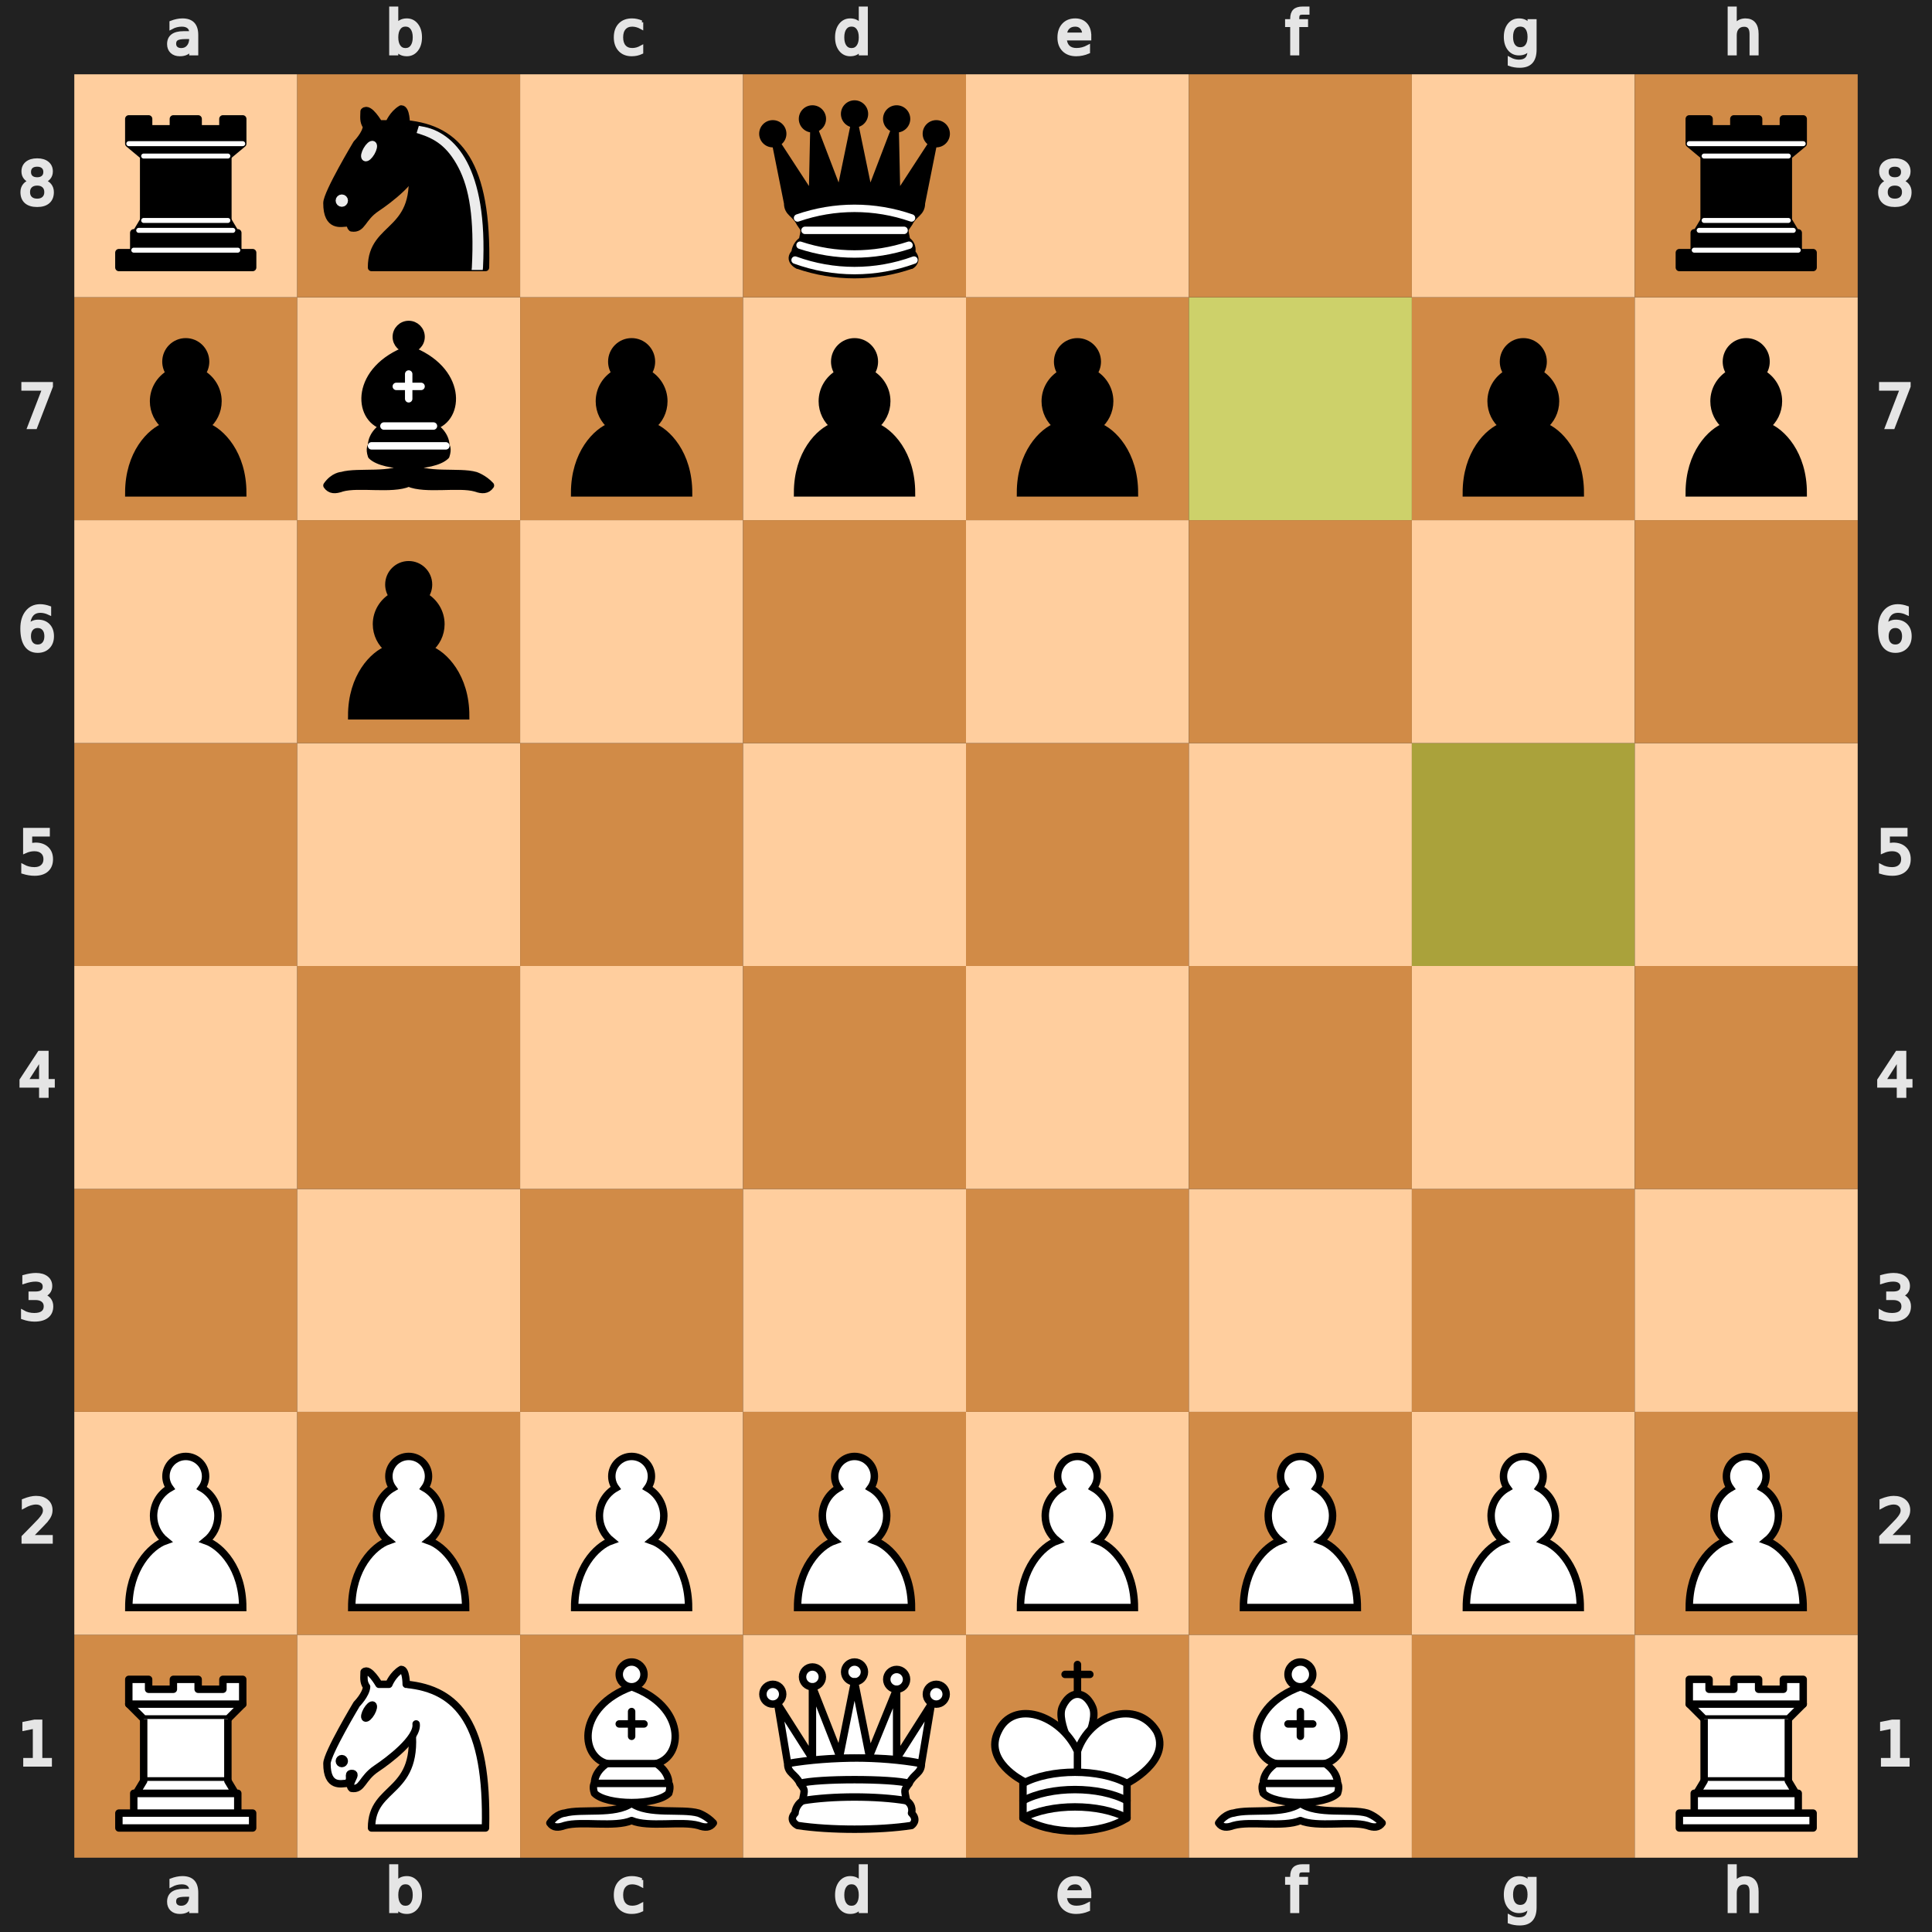
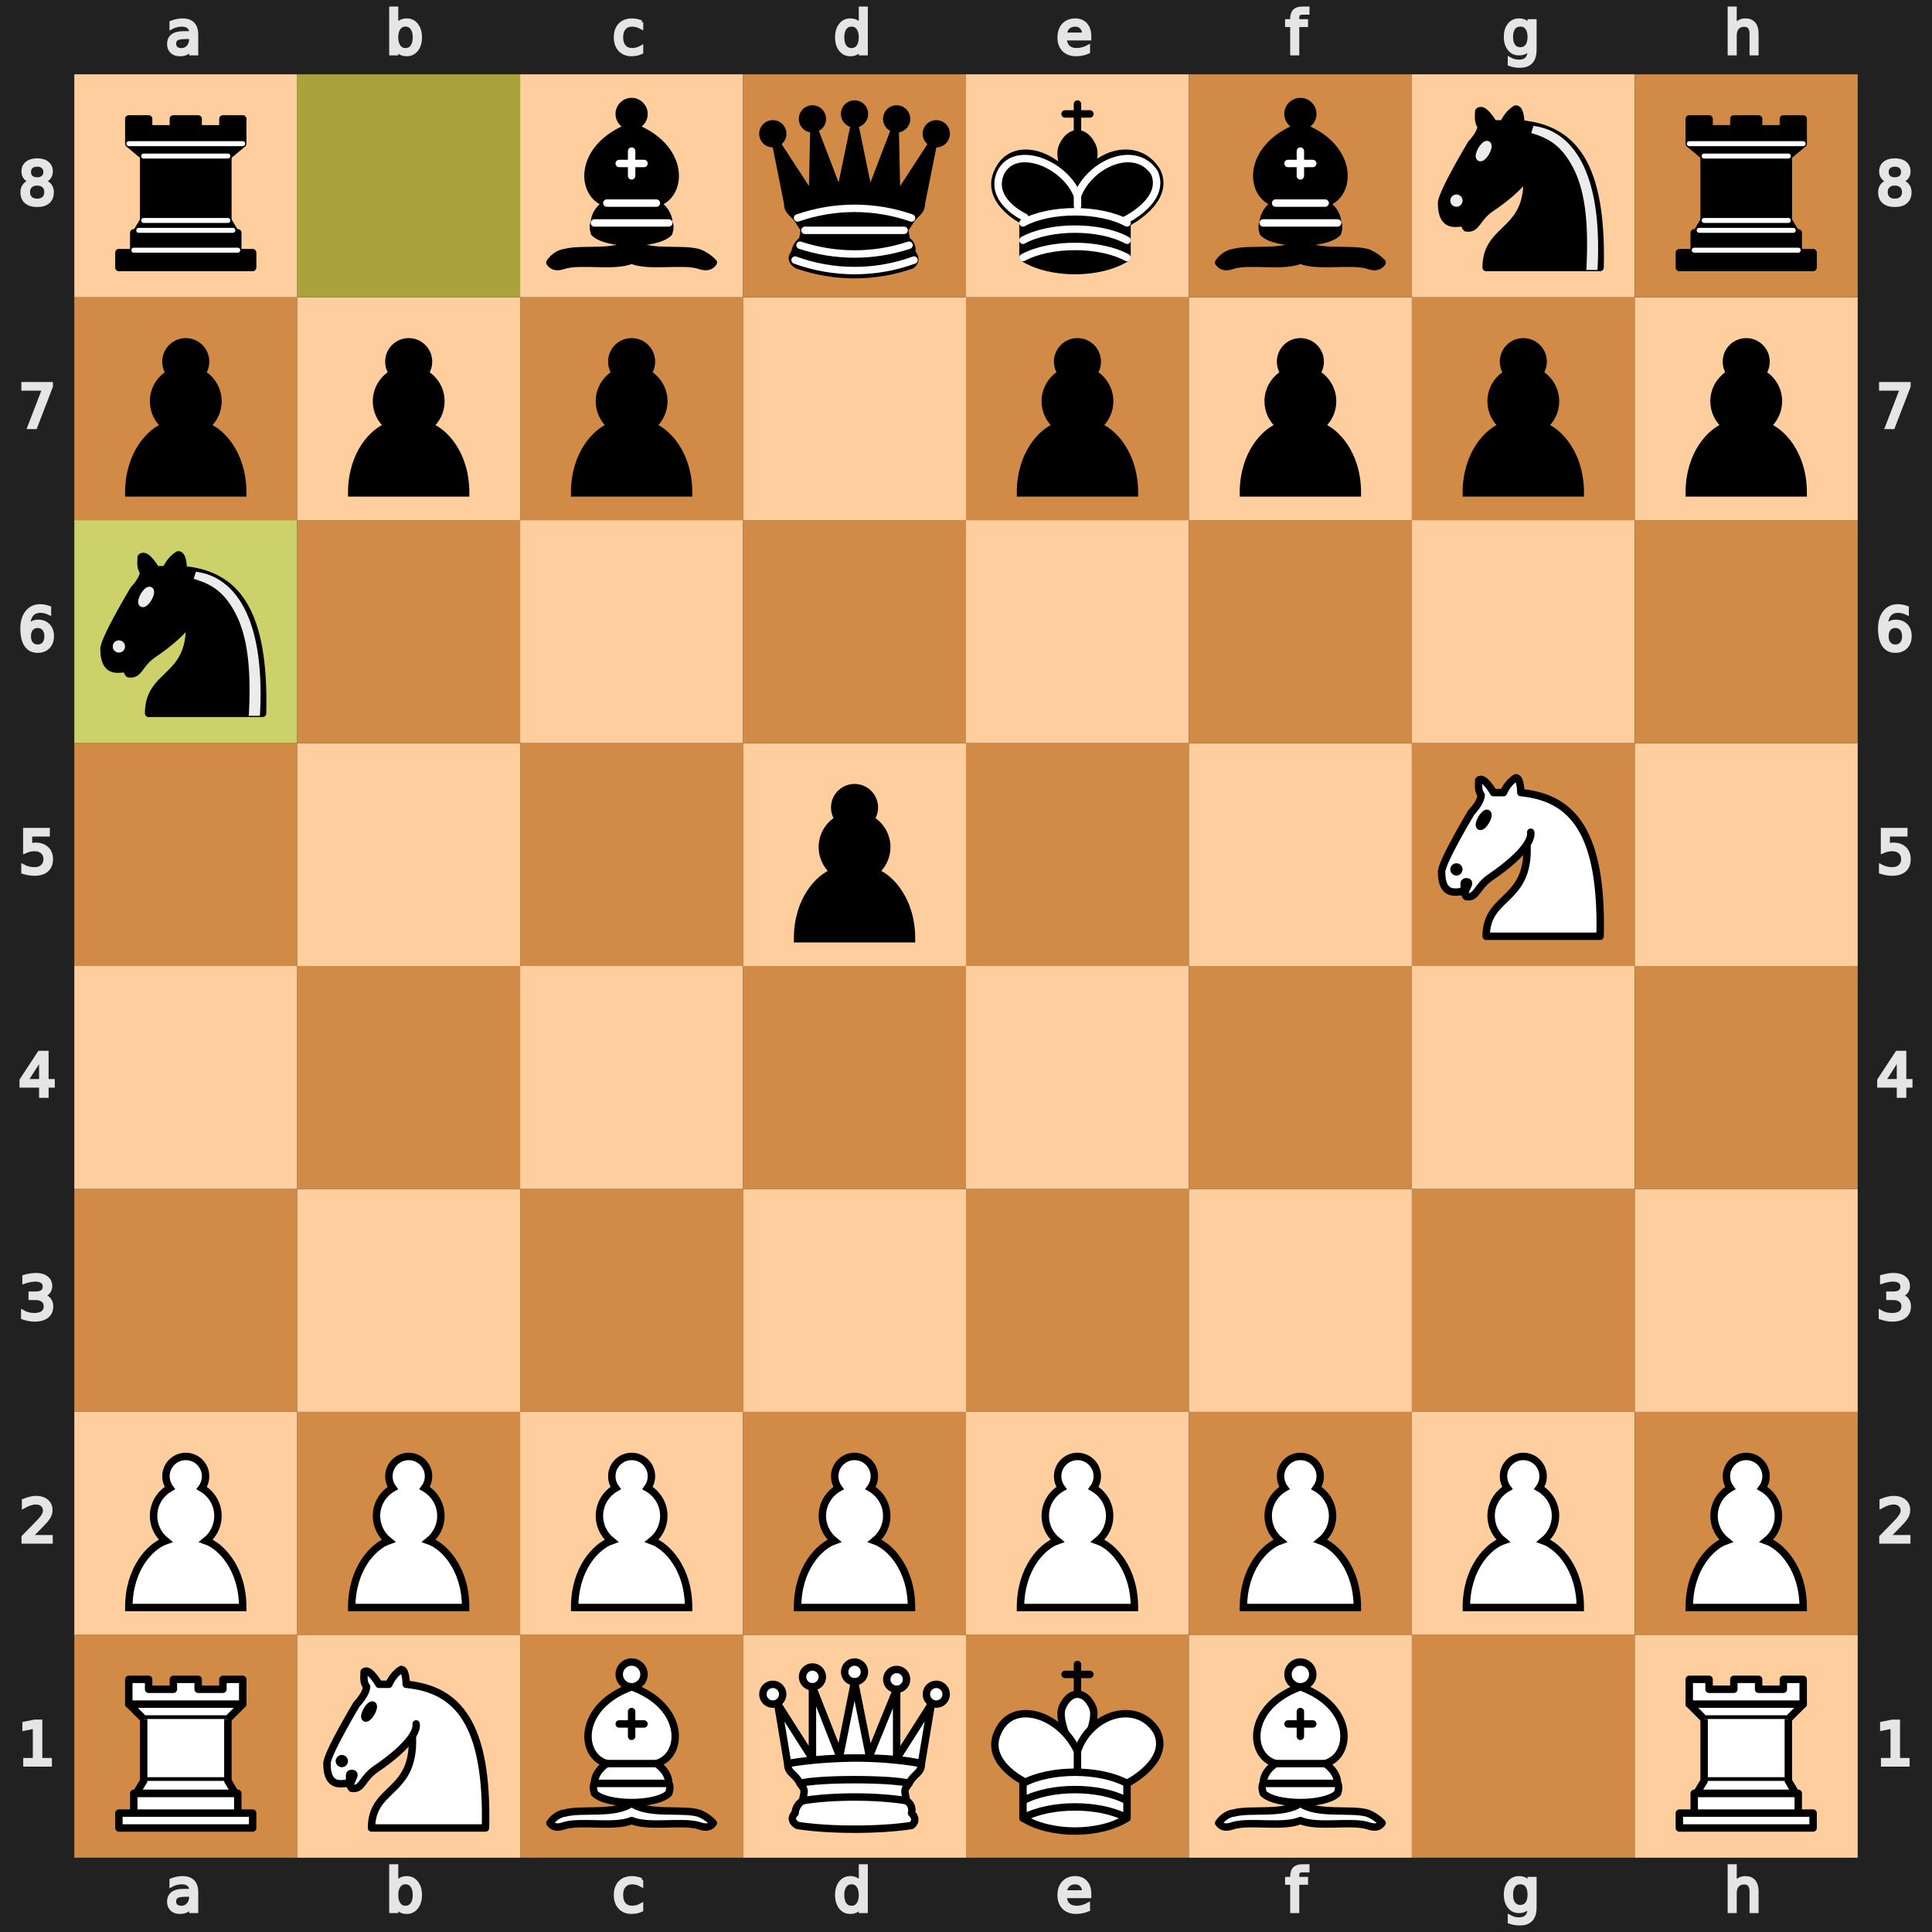
<svg xmlns="http://www.w3.org/2000/svg" xmlns:xlink="http://www.w3.org/1999/xlink" version="1.2" baseProfile="tiny" viewBox="0 0 390 390" width="390" height="390">
  <defs>
    <g id="white-pawn" class="white pawn">
      <path d="M22.5 9c-2.21 0-4 1.79-4 4 0 .89.29 1.71.78 2.38C17.33 16.5 16 18.59 16 21c0 2.03.94 3.84 2.41 5.03-3 1.06-7.41 5.55-7.41 13.47h23c0-7.92-4.41-12.41-7.41-13.47 1.47-1.19 2.41-3 2.41-5.03 0-2.41-1.33-4.5-3.28-5.62.49-.67.78-1.49.78-2.38 0-2.21-1.79-4-4-4z" fill="#fff" stroke="#000" stroke-width="1.5" stroke-linecap="round" />
    </g>
    <g id="white-knight" class="white knight" fill="none" fill-rule="evenodd" stroke="#000" stroke-width="1.5" stroke-linecap="round" stroke-linejoin="round">
      <path d="M 22,10 C 32.5,11 38.5,18 38,39 L 15,39 C 15,30 25,32.5 23,18" style="fill:#ffffff; stroke:#000000;" />
      <path d="M 24,18 C 24.38,20.91 18.45,25.37 16,27 C 13,29 13.18,31.34 11,31 C 9.958,30.06 12.41,27.96 11,28 C 10,28 11.19,29.23 10,30 C 9,30 5.997,31 6,26 C 6,24 12,14 12,14 C 12,14 13.89,12.1 14,10.5 C 13.27,9.506 13.5,8.5 13.5,7.5 C 14.5,6.5 16.5,10 16.5,10 L 18.5,10 C 18.5,10 19.28,8.008 21,7 C 22,7 22,10 22,10" style="fill:#ffffff; stroke:#000000;" />
      <path d="M 9.5 25.5 A 0.5 0.5 0 1 1 8.5,25.5 A 0.5 0.5 0 1 1 9.5 25.5 z" style="fill:#000000; stroke:#000000;" />
      <path d="M 15 15.5 A 0.5 1.5 0 1 1 14,15.5 A 0.5 1.5 0 1 1 15 15.5 z" transform="matrix(0.866,0.5,-0.5,0.866,9.693,-5.173)" style="fill:#000000; stroke:#000000;" />
    </g>
    <g id="white-bishop" class="white bishop" fill="none" fill-rule="evenodd" stroke="#000" stroke-width="1.5" stroke-linecap="round" stroke-linejoin="round">
      <g fill="#fff" stroke-linecap="butt">
        <path d="M9 36c3.39-.97 10.11.43 13.5-2 3.39 2.43 10.11 1.03 13.5 2 0 0 1.65.54 3 2-.68.97-1.65.99-3 .5-3.39-.97-10.11.46-13.5-1-3.39 1.46-10.11.03-13.5 1-1.354.49-2.323.47-3-.5 1.354-1.94 3-2 3-2zM15 32c2.5 2.5 12.5 2.5 15 0 .5-1.5 0-2 0-2 0-2.5-2.5-4-2.5-4 5.5-1.5 6-11.5-5-15.5-11 4-10.5 14-5 15.5 0 0-2.5 1.5-2.5 4 0 0-.5.5 0 2zM25 8a2.5 2.5 0 1 1-5 0 2.5 2.5 0 1 1 5 0z" />
      </g>
      <path d="M17.5 26h10M15 30h15m-7.5-14.5v5M20 18h5" stroke-linejoin="miter" />
    </g>
    <g id="white-rook" class="white rook" fill="#fff" fill-rule="evenodd" stroke="#000" stroke-width="1.5" stroke-linecap="round" stroke-linejoin="round">
      <path d="M9 39h27v-3H9v3zM12 36v-4h21v4H12zM11 14V9h4v2h5V9h5v2h5V9h4v5" stroke-linecap="butt" />
      <path d="M34 14l-3 3H14l-3-3" />
      <path d="M31 17v12.5H14V17" stroke-linecap="butt" stroke-linejoin="miter" />
      <path d="M31 29.5l1.5 2.5h-20l1.5-2.5" />
      <path d="M11 14h23" fill="none" stroke-linejoin="miter" />
    </g>
    <g id="white-queen" class="white queen" fill="#fff" fill-rule="evenodd" stroke="#000" stroke-width="1.5" stroke-linecap="round" stroke-linejoin="round">
      <path d="M8 12a2 2 0 1 1-4 0 2 2 0 1 1 4 0zM24.5 7.5a2 2 0 1 1-4 0 2 2 0 1 1 4 0zM41 12a2 2 0 1 1-4 0 2 2 0 1 1 4 0zM16 8.5a2 2 0 1 1-4 0 2 2 0 1 1 4 0zM33 9a2 2 0 1 1-4 0 2 2 0 1 1 4 0z" />
      <path d="M9 26c8.5-1.5 21-1.5 27 0l2-12-7 11V11l-5.5 13.5-3-15-3 15-5.5-14V25L7 14l2 12zM9 26c0 2 1.5 2 2.5 4 1 1.5 1 1 .5 3.5-1.5 1-1.5 2.5-1.5 2.5-1.5 1.5.5 2.5.5 2.5 6.5 1 16.5 1 23 0 0 0 1.5-1 0-2.5 0 0 .5-1.5-1-2.5-.5-2.5-.5-2 .5-3.5 1-2 2.5-2 2.5-4-8.5-1.5-18.5-1.5-27 0z" stroke-linecap="butt" />
      <path d="M11.5 30c3.5-1 18.5-1 22 0M12 33.5c6-1 15-1 21 0" fill="none" />
    </g>
    <g id="white-king" class="white king" fill="none" fill-rule="evenodd" stroke="#000" stroke-width="1.5" stroke-linecap="round" stroke-linejoin="round">
      <path d="M22.5 11.63V6M20 8h5" stroke-linejoin="miter" />
      <path d="M22.5 25s4.5-7.5 3-10.5c0 0-1-2.5-3-2.5s-3 2.5-3 2.5c-1.5 3 3 10.5 3 10.5" fill="#fff" stroke-linecap="butt" stroke-linejoin="miter" />
      <path d="M11.5 37c5.5 3.5 15.5 3.5 21 0v-7s9-4.5 6-10.5c-4-6.5-13.5-3.5-16 4V27v-3.5c-3.5-7.5-13-10.5-16-4-3 6 5 10 5 10V37z" fill="#fff" />
      <path d="M11.5 30c5.5-3 15.5-3 21 0m-21 3.5c5.5-3 15.5-3 21 0m-21 3.5c5.5-3 15.5-3 21 0" />
    </g>
    <g id="black-pawn" class="black pawn">
      <path d="M22.5 9c-2.21 0-4 1.79-4 4 0 .89.29 1.71.78 2.38C17.33 16.5 16 18.59 16 21c0 2.03.94 3.84 2.41 5.03-3 1.06-7.41 5.55-7.41 13.47h23c0-7.92-4.41-12.41-7.41-13.47 1.47-1.19 2.41-3 2.41-5.03 0-2.41-1.33-4.5-3.28-5.62.49-.67.78-1.49.78-2.38 0-2.21-1.79-4-4-4z" fill="#000" stroke="#000" stroke-width="1.5" stroke-linecap="round" />
    </g>
    <g id="black-knight" class="black knight" fill="none" fill-rule="evenodd" stroke="#000" stroke-width="1.5" stroke-linecap="round" stroke-linejoin="round">
      <path d="M 22,10 C 32.5,11 38.5,18 38,39 L 15,39 C 15,30 25,32.5 23,18" style="fill:#000000; stroke:#000000;" />
      <path d="M 24,18 C 24.38,20.91 18.45,25.37 16,27 C 13,29 13.18,31.34 11,31 C 9.958,30.06 12.41,27.96 11,28 C 10,28 11.19,29.23 10,30 C 9,30 5.997,31 6,26 C 6,24 12,14 12,14 C 12,14 13.89,12.1 14,10.5 C 13.27,9.506 13.5,8.5 13.5,7.5 C 14.5,6.5 16.5,10 16.5,10 L 18.5,10 C 18.5,10 19.28,8.008 21,7 C 22,7 22,10 22,10" style="fill:#000000; stroke:#000000;" />
      <path d="M 9.5 25.5 A 0.5 0.5 0 1 1 8.5,25.5 A 0.5 0.5 0 1 1 9.5 25.5 z" style="fill:#ececec; stroke:#ececec;" />
      <path d="M 15 15.5 A 0.5 1.5 0 1 1 14,15.5 A 0.5 1.5 0 1 1 15 15.5 z" transform="matrix(0.866,0.5,-0.5,0.866,9.693,-5.173)" style="fill:#ececec; stroke:#ececec;" />
      <path d="M 24.55,10.4 L 24.1,11.85 L 24.6,12 C 27.75,13 30.25,14.49 32.5,18.75 C 34.75,23.01 35.75,29.06 35.25,39 L 35.2,39.5 L 37.45,39.5 L 37.5,39 C 38,28.94 36.62,22.15 34.25,17.66 C 31.88,13.17 28.46,11.02 25.06,10.5 L 24.55,10.4 z " style="fill:#ececec; stroke:none;" />
    </g>
    <g id="black-bishop" class="black bishop" fill="none" fill-rule="evenodd" stroke="#000" stroke-width="1.5" stroke-linecap="round" stroke-linejoin="round">
      <path d="M9 36c3.39-.97 10.11.43 13.5-2 3.39 2.43 10.11 1.03 13.5 2 0 0 1.65.54 3 2-.68.97-1.65.99-3 .5-3.39-.97-10.11.46-13.5-1-3.39 1.46-10.11.03-13.5 1-1.354.49-2.323.47-3-.5 1.354-1.94 3-2 3-2zm6-4c2.5 2.5 12.5 2.5 15 0 .5-1.5 0-2 0-2 0-2.5-2.5-4-2.5-4 5.5-1.5 6-11.5-5-15.5-11 4-10.5 14-5 15.5 0 0-2.5 1.5-2.5 4 0 0-.5.5 0 2zM25 8a2.5 2.5 0 1 1-5 0 2.5 2.5 0 1 1 5 0z" fill="#000" stroke-linecap="butt" />
      <path d="M17.5 26h10M15 30h15m-7.5-14.5v5M20 18h5" stroke="#fff" stroke-linejoin="miter" />
    </g>
    <g id="black-rook" class="black rook" fill="#000" fill-rule="evenodd" stroke="#000" stroke-width="1.5" stroke-linecap="round" stroke-linejoin="round">
      <path d="M9 39h27v-3H9v3zM12.5 32l1.5-2.5h17l1.5 2.5h-20zM12 36v-4h21v4H12z" stroke-linecap="butt" />
      <path d="M14 29.5v-13h17v13H14z" stroke-linecap="butt" stroke-linejoin="miter" />
      <path d="M14 16.5L11 14h23l-3 2.5H14zM11 14V9h4v2h5V9h5v2h5V9h4v5H11z" stroke-linecap="butt" />
      <path d="M12 35.5h21M13 31.5h19M14 29.5h17M14 16.5h17M11 14h23" fill="none" stroke="#fff" stroke-width="1" stroke-linejoin="miter" />
    </g>
    <g id="black-queen" class="black queen" fill="#000" fill-rule="evenodd" stroke="#000" stroke-width="1.5" stroke-linecap="round" stroke-linejoin="round">
      <g fill="#000" stroke="none">
        <circle cx="6" cy="12" r="2.75" />
        <circle cx="14" cy="9" r="2.75" />
        <circle cx="22.5" cy="8" r="2.75" />
        <circle cx="31" cy="9" r="2.75" />
        <circle cx="39" cy="12" r="2.75" />
      </g>
      <path d="M9 26c8.5-1.5 21-1.5 27 0l2.5-12.5L31 25l-.3-14.1-5.2 13.6-3-14.5-3 14.5-5.2-13.6L14 25 6.5 13.5 9 26zM9 26c0 2 1.5 2 2.5 4 1 1.5 1 1 .5 3.5-1.5 1-1.5 2.5-1.5 2.5-1.5 1.5.5 2.5.5 2.5 6.5 1 16.5 1 23 0 0 0 1.5-1 0-2.5 0 0 .5-1.5-1-2.5-.5-2.5-.5-2 .5-3.5 1-2 2.5-2 2.5-4-8.5-1.5-18.5-1.5-27 0z" stroke-linecap="butt" />
      <path d="M11 38.5a35 35 1 0 0 23 0" fill="none" stroke-linecap="butt" />
      <path d="M11 29a35 35 1 0 1 23 0M12.5 31.5h20M11.5 34.5a35 35 1 0 0 22 0M10.5 37.5a35 35 1 0 0 24 0" fill="none" stroke="#fff" />
+     </g>
+     <g id="black-king" class="black king" fill="none" fill-rule="evenodd" stroke="#000" stroke-width="1.5" stroke-linecap="round" stroke-linejoin="round">
+       <path d="M22.5 11.63V6" stroke-linejoin="miter" />
+       <path d="M22.5 25s4.5-7.5 3-10.5c0 0-1-2.5-3-2.5s-3 2.5-3 2.5c-1.5 3 3 10.5 3 10.5" fill="#000" stroke-linecap="butt" stroke-linejoin="miter" />
+       <path d="M11.5 37c5.5 3.5 15.5 3.5 21 0v-7s9-4.5 6-10.5c-4-6.5-13.5-3.5-16 4V27v-3.5c-3.5-7.5-13-10.5-16-4-3 6 5 10 5 10V37z" fill="#000" />
+       <path d="M20 8h5" stroke-linejoin="miter" />
+       <path d="M32 29.5s8.5-4 6.03-9.65C34.15 14 25 18 22.5 24.5l.01 2.1-.01-2.1C20 18 9.906 14 6.997 19.85c-2.497 5.65 4.853 9 4.853 9M11.5 30c5.5-3 15.5-3 21 0m-21 3.5c5.5-3 15.5-3 21 0m-21 3.5c5.5-3 15.5-3 21 0" stroke="#fff" />
    </g>
  </defs>
  <rect x="0" y="0" width="390" height="390" fill="#212121" />
  <g transform="translate(20, 0) scale(0.75, 0.75)" fill="#e5e5e5" stroke="#e5e5e5">
    <path d="M23.328 10.016q-1.742 0-2.414.398-.672.398-.672 1.36 0 .765.5 1.218.508.445 1.375.445 1.196 0 1.914-.843.727-.852.727-2.258v-.32zm2.867-.594v4.992h-1.437v-1.328q-.492.797-1.227 1.18-.734.375-1.797.375-1.343 0-2.14-.75-.79-.758-.79-2.024 0-1.476.985-2.226.992-.75 2.953-.75h2.016V8.75q0-.992-.656-1.531-.649-.547-1.829-.547-.75 0-1.46.18-.711.18-1.368.539V6.062q.79-.304 1.532-.453.742-.156 1.445-.156 1.898 0 2.836.984.937.985.937 2.985z" />
  </g>
  <g transform="translate(20, 375) scale(0.75, 0.75)" fill="#e5e5e5" stroke="#e5e5e5">
    <path d="M23.328 10.016q-1.742 0-2.414.398-.672.398-.672 1.36 0 .765.5 1.218.508.445 1.375.445 1.196 0 1.914-.843.727-.852.727-2.258v-.32zm2.867-.594v4.992h-1.437v-1.328q-.492.797-1.227 1.18-.734.375-1.797.375-1.343 0-2.14-.75-.79-.758-.79-2.024 0-1.476.985-2.226.992-.75 2.953-.75h2.016V8.75q0-.992-.656-1.531-.649-.547-1.829-.547-.75 0-1.46.18-.711.18-1.368.539V6.062q.79-.304 1.532-.453.742-.156 1.445-.156 1.898 0 2.836.984.937.985.937 2.985z" />
  </g>
  <g transform="translate(65, 0) scale(0.75, 0.75)" fill="#e5e5e5" stroke="#e5e5e5">
    <path d="M24.922 10.047q0-1.586-.656-2.485-.649-.906-1.79-.906-1.14 0-1.796.906-.649.899-.649 2.485 0 1.586.649 2.492.656.898 1.797.898 1.14 0 1.789-.898.656-.906.656-2.492zm-4.89-3.055q.452-.781 1.14-1.156.695-.383 1.656-.383 1.594 0 2.586 1.266 1 1.265 1 3.328 0 2.062-1 3.328-.992 1.266-2.586 1.266-.96 0-1.656-.375-.688-.383-1.14-1.164v1.312h-1.446V2.258h1.445z" />
  </g>
  <g transform="translate(65, 375) scale(0.75, 0.75)" fill="#e5e5e5" stroke="#e5e5e5">
    <path d="M24.922 10.047q0-1.586-.656-2.485-.649-.906-1.79-.906-1.14 0-1.796.906-.649.899-.649 2.485 0 1.586.649 2.492.656.898 1.797.898 1.14 0 1.789-.898.656-.906.656-2.492zm-4.89-3.055q.452-.781 1.14-1.156.695-.383 1.656-.383 1.594 0 2.586 1.266 1 1.265 1 3.328 0 2.062-1 3.328-.992 1.266-2.586 1.266-.96 0-1.656-.375-.688-.383-1.14-1.164v1.312h-1.446V2.258h1.445z" />
  </g>
  <g transform="translate(110, 0) scale(0.75, 0.75)" fill="#e5e5e5" stroke="#e5e5e5">
    <path d="M25.96 6v1.344q-.608-.336-1.226-.5-.609-.172-1.234-.172-1.398 0-2.172.89-.773.883-.773 2.485 0 1.601.773 2.492.774.883 2.172.883.625 0 1.234-.164.618-.172 1.227-.508v1.328q-.602.281-1.25.422-.64.14-1.367.14-1.977 0-3.14-1.242-1.165-1.242-1.165-3.351 0-2.14 1.172-3.367 1.18-1.227 3.227-1.227.664 0 1.296.14.633.134 1.227.407z" />
  </g>
  <g transform="translate(110, 375) scale(0.75, 0.75)" fill="#e5e5e5" stroke="#e5e5e5">
    <path d="M25.96 6v1.344q-.608-.336-1.226-.5-.609-.172-1.234-.172-1.398 0-2.172.89-.773.883-.773 2.485 0 1.601.773 2.492.774.883 2.172.883.625 0 1.234-.164.618-.172 1.227-.508v1.328q-.602.281-1.25.422-.64.14-1.367.14-1.977 0-3.14-1.242-1.165-1.242-1.165-3.351 0-2.14 1.172-3.367 1.18-1.227 3.227-1.227.664 0 1.296.14.633.134 1.227.407z" />
  </g>
  <g transform="translate(155, 0) scale(0.75, 0.75)" fill="#e5e5e5" stroke="#e5e5e5">
    <path d="M24.973 6.992V2.258h1.437v12.156h-1.437v-1.312q-.453.78-1.149 1.164-.687.375-1.656.375-1.586 0-2.586-1.266-.992-1.266-.992-3.328 0-2.063.992-3.328 1-1.266 2.586-1.266.969 0 1.656.383.696.375 1.149 1.156zm-4.899 3.055q0 1.586.649 2.492.656.898 1.797.898 1.14 0 1.796-.898.657-.906.657-2.492 0-1.586-.657-2.485-.656-.906-1.796-.906-1.141 0-1.797.906-.649.899-.649 2.485z" />
  </g>
  <g transform="translate(155, 375) scale(0.75, 0.75)" fill="#e5e5e5" stroke="#e5e5e5">
    <path d="M24.973 6.992V2.258h1.437v12.156h-1.437v-1.312q-.453.78-1.149 1.164-.687.375-1.656.375-1.586 0-2.586-1.266-.992-1.266-.992-3.328 0-2.063.992-3.328 1-1.266 2.586-1.266.969 0 1.656.383.696.375 1.149 1.156zm-4.899 3.055q0 1.586.649 2.492.656.898 1.797.898 1.14 0 1.796-.898.657-.906.657-2.492 0-1.586-.657-2.485-.656-.906-1.796-.906-1.141 0-1.797.906-.649.899-.649 2.485z" />
  </g>
  <g transform="translate(200, 0) scale(0.75, 0.75)" fill="#e5e5e5" stroke="#e5e5e5">
    <path d="M26.555 9.68v.703h-6.61q.094 1.484.89 2.265.806.774 2.235.774.828 0 1.602-.203.781-.203 1.547-.61v1.36q-.774.328-1.586.5-.813.172-1.649.172-2.093 0-3.32-1.22-1.219-1.218-1.219-3.296 0-2.148 1.157-3.406 1.164-1.266 3.132-1.266 1.766 0 2.79 1.14 1.03 1.134 1.03 3.087zm-1.438-.422q-.015-1.18-.664-1.883-.64-.703-1.703-.703-1.203 0-1.93.68-.718.68-.828 1.914z" />
  </g>
  <g transform="translate(200, 375) scale(0.75, 0.75)" fill="#e5e5e5" stroke="#e5e5e5">
    <path d="M26.555 9.68v.703h-6.61q.094 1.484.89 2.265.806.774 2.235.774.828 0 1.602-.203.781-.203 1.547-.61v1.36q-.774.328-1.586.5-.813.172-1.649.172-2.093 0-3.32-1.22-1.219-1.218-1.219-3.296 0-2.148 1.157-3.406 1.164-1.266 3.132-1.266 1.766 0 2.79 1.14 1.03 1.134 1.03 3.087zm-1.438-.422q-.015-1.18-.664-1.883-.64-.703-1.703-.703-1.203 0-1.93.68-.718.68-.828 1.914z" />
  </g>
  <g transform="translate(245, 0) scale(0.75, 0.75)" fill="#e5e5e5" stroke="#e5e5e5">
    <path d="M25.285 2.258v1.195H23.91q-.773 0-1.078.313-.297.312-.297 1.125v.773h2.367v1.117h-2.367v7.633H21.09V6.781h-1.375V5.664h1.375v-.61q0-1.46.68-2.124.68-.672 2.156-.672z" />
  </g>
  <g transform="translate(245, 375) scale(0.75, 0.75)" fill="#e5e5e5" stroke="#e5e5e5">
    <path d="M25.285 2.258v1.195H23.91q-.773 0-1.078.313-.297.312-.297 1.125v.773h2.367v1.117h-2.367v7.633H21.09V6.781h-1.375V5.664h1.375v-.61q0-1.46.68-2.124.68-.672 2.156-.672z" />
  </g>
  <g transform="translate(290, 0) scale(0.75, 0.75)" fill="#e5e5e5" stroke="#e5e5e5">
    <path d="M24.973 9.937q0-1.562-.649-2.421-.64-.86-1.804-.86-1.157 0-1.805.86-.64.859-.64 2.421 0 1.555.64 2.415.648.859 1.805.859 1.164 0 1.804-.86.649-.859.649-2.414zm1.437 3.391q0 2.234-.992 3.32-.992 1.094-3.04 1.094-.757 0-1.429-.117-.672-.11-1.304-.344v-1.398q.632.344 1.25.508.617.164 1.257.164 1.414 0 2.118-.743.703-.734.703-2.226v-.711q-.446.773-1.141 1.156-.695.383-1.664.383-1.61 0-2.594-1.227-.984-1.226-.984-3.25 0-2.03.984-3.257.985-1.227 2.594-1.227.969 0 1.664.383t1.14 1.156V5.664h1.438z" />
  </g>
  <g transform="translate(290, 375) scale(0.75, 0.75)" fill="#e5e5e5" stroke="#e5e5e5">
    <path d="M24.973 9.937q0-1.562-.649-2.421-.64-.86-1.804-.86-1.157 0-1.805.86-.64.859-.64 2.421 0 1.555.64 2.415.648.859 1.805.859 1.164 0 1.804-.86.649-.859.649-2.414zm1.437 3.391q0 2.234-.992 3.32-.992 1.094-3.04 1.094-.757 0-1.429-.117-.672-.11-1.304-.344v-1.398q.632.344 1.25.508.617.164 1.257.164 1.414 0 2.118-.743.703-.734.703-2.226v-.711q-.446.773-1.141 1.156-.695.383-1.664.383-1.61 0-2.594-1.227-.984-1.226-.984-3.25 0-2.03.984-3.257.985-1.227 2.594-1.227.969 0 1.664.383t1.14 1.156V5.664h1.438z" />
  </g>
  <g transform="translate(335, 0) scale(0.75, 0.75)" fill="#e5e5e5" stroke="#e5e5e5">
    <path d="M26.164 9.133v5.281h-1.437V9.18q0-1.243-.485-1.86-.484-.617-1.453-.617-1.164 0-1.836.742-.672.742-.672 2.024v4.945h-1.445V2.258h1.445v4.765q.516-.789 1.211-1.18.703-.39 1.617-.39 1.508 0 2.282.938.773.93.773 2.742z" />
  </g>
  <g transform="translate(335, 375) scale(0.75, 0.75)" fill="#e5e5e5" stroke="#e5e5e5">
    <path d="M26.164 9.133v5.281h-1.437V9.18q0-1.243-.485-1.86-.484-.617-1.453-.617-1.164 0-1.836.742-.672.742-.672 2.024v4.945h-1.445V2.258h1.445v4.765q.516-.789 1.211-1.18.703-.39 1.617-.39 1.508 0 2.282.938.773.93.773 2.742z" />
  </g>
  <g transform="translate(0, 335) scale(0.75, 0.75)" fill="#e5e5e5" stroke="#e5e5e5">
    <path d="M6.754 26.996h2.578v-8.898l-2.805.562v-1.437l2.79-.563h1.578v10.336h2.578v1.328h-6.72z" />
  </g>
  <g transform="translate(375, 335) scale(0.75, 0.75)" fill="#e5e5e5" stroke="#e5e5e5">
    <path d="M6.754 26.996h2.578v-8.898l-2.805.562v-1.437l2.79-.563h1.578v10.336h2.578v1.328h-6.72z" />
  </g>
  <g transform="translate(0, 290) scale(0.75, 0.75)" fill="#e5e5e5" stroke="#e5e5e5">
    <path d="M8.195 26.996h5.508v1.328H6.297v-1.328q.898-.93 2.445-2.492 1.555-1.57 1.953-2.024.758-.851 1.055-1.437.305-.594.305-1.164 0-.93-.657-1.516-.648-.586-1.695-.586-.742 0-1.57.258-.82.258-1.758.781v-1.593q.953-.383 1.781-.578.828-.196 1.516-.196 1.812 0 2.89.906 1.079.907 1.079 2.422 0 .72-.274 1.368-.265.64-.976 1.515-.196.227-1.243 1.313-1.046 1.078-2.953 3.023z" />
  </g>
  <g transform="translate(375, 290) scale(0.75, 0.75)" fill="#e5e5e5" stroke="#e5e5e5">
    <path d="M8.195 26.996h5.508v1.328H6.297v-1.328q.898-.93 2.445-2.492 1.555-1.57 1.953-2.024.758-.851 1.055-1.437.305-.594.305-1.164 0-.93-.657-1.516-.648-.586-1.695-.586-.742 0-1.57.258-.82.258-1.758.781v-1.593q.953-.383 1.781-.578.828-.196 1.516-.196 1.812 0 2.89.906 1.079.907 1.079 2.422 0 .72-.274 1.368-.265.64-.976 1.515-.196.227-1.243 1.313-1.046 1.078-2.953 3.023z" />
  </g>
  <g transform="translate(0, 245) scale(0.75, 0.75)" fill="#e5e5e5" stroke="#e5e5e5">
    <path d="M11.434 22.035q1.132.242 1.765 1.008.64.766.64 1.89 0 1.727-1.187 2.672-1.187.946-3.375.946-.734 0-1.515-.149-.774-.14-1.602-.43V26.45q.656.383 1.438.578.78.196 1.632.196 1.485 0 2.258-.586.782-.586.782-1.703 0-1.032-.727-1.61-.719-.586-2.008-.586h-1.36v-1.297h1.423q1.164 0 1.78-.46.618-.47.618-1.344 0-.899-.64-1.375-.633-.485-1.82-.485-.65 0-1.391.141-.743.14-1.633.437V16.95q.898-.25 1.68-.375.788-.125 1.484-.125 1.797 0 2.844.82 1.046.813 1.046 2.204 0 .968-.554 1.64-.555.664-1.578.922z" />
  </g>
  <g transform="translate(375, 245) scale(0.75, 0.75)" fill="#e5e5e5" stroke="#e5e5e5">
    <path d="M11.434 22.035q1.132.242 1.765 1.008.64.766.64 1.89 0 1.727-1.187 2.672-1.187.946-3.375.946-.734 0-1.515-.149-.774-.14-1.602-.43V26.45q.656.383 1.438.578.78.196 1.632.196 1.485 0 2.258-.586.782-.586.782-1.703 0-1.032-.727-1.61-.719-.586-2.008-.586h-1.36v-1.297h1.423q1.164 0 1.78-.46.618-.47.618-1.344 0-.899-.64-1.375-.633-.485-1.82-.485-.65 0-1.391.141-.743.14-1.633.437V16.95q.898-.25 1.68-.375.788-.125 1.484-.125 1.797 0 2.844.82 1.046.813 1.046 2.204 0 .968-.554 1.64-.555.664-1.578.922z" />
  </g>
  <g transform="translate(0, 200) scale(0.75, 0.75)" fill="#e5e5e5" stroke="#e5e5e5">
    <path d="M11.016 18.035L7.03 24.262h3.985zm-.414-1.375h1.984v7.602h1.664v1.312h-1.664v2.75h-1.57v-2.75H5.75v-1.523z" />
  </g>
  <g transform="translate(375, 200) scale(0.75, 0.75)" fill="#e5e5e5" stroke="#e5e5e5">
    <path d="M11.016 18.035L7.03 24.262h3.985zm-.414-1.375h1.984v7.602h1.664v1.312h-1.664v2.75h-1.57v-2.75H5.75v-1.523z" />
  </g>
  <g transform="translate(0, 155) scale(0.75, 0.75)" fill="#e5e5e5" stroke="#e5e5e5">
    <path d="M6.719 16.66h6.195v1.328h-4.75v2.86q.344-.118.688-.172.343-.063.687-.063 1.953 0 3.094 1.07 1.14 1.07 1.14 2.899 0 1.883-1.171 2.93-1.172 1.039-3.305 1.039-.735 0-1.5-.125-.758-.125-1.57-.375v-1.586q.703.383 1.453.57.75.188 1.586.188 1.351 0 2.14-.711.79-.711.79-1.93 0-1.219-.79-1.93-.789-.71-2.14-.71-.633 0-1.266.14-.625.14-1.281.438z" />
  </g>
  <g transform="translate(375, 155) scale(0.75, 0.75)" fill="#e5e5e5" stroke="#e5e5e5">
    <path d="M6.719 16.66h6.195v1.328h-4.75v2.86q.344-.118.688-.172.343-.063.687-.063 1.953 0 3.094 1.07 1.14 1.07 1.14 2.899 0 1.883-1.171 2.93-1.172 1.039-3.305 1.039-.735 0-1.5-.125-.758-.125-1.57-.375v-1.586q.703.383 1.453.57.75.188 1.586.188 1.351 0 2.14-.711.79-.711.79-1.93 0-1.219-.79-1.93-.789-.71-2.14-.71-.633 0-1.266.14-.625.14-1.281.438z" />
  </g>
  <g transform="translate(0, 110) scale(0.75, 0.75)" fill="#e5e5e5" stroke="#e5e5e5">
    <path d="M10.137 21.863q-1.063 0-1.688.727-.617.726-.617 1.992 0 1.258.617 1.992.625.727 1.688.727 1.062 0 1.68-.727.624-.734.624-1.992 0-1.266-.625-1.992-.617-.727-1.68-.727zm3.133-4.945v1.437q-.594-.28-1.204-.43-.601-.148-1.195-.148-1.562 0-2.39 1.055-.82 1.055-.938 3.188.46-.68 1.156-1.04.696-.367 1.531-.367 1.758 0 2.774 1.07 1.023 1.063 1.023 2.899 0 1.797-1.062 2.883-1.063 1.086-2.828 1.086-2.024 0-3.094-1.547-1.07-1.555-1.07-4.5 0-2.766 1.312-4.406 1.313-1.649 3.524-1.649.593 0 1.195.117.61.118 1.266.352z" />
  </g>
  <g transform="translate(375, 110) scale(0.75, 0.75)" fill="#e5e5e5" stroke="#e5e5e5">
    <path d="M10.137 21.863q-1.063 0-1.688.727-.617.726-.617 1.992 0 1.258.617 1.992.625.727 1.688.727 1.062 0 1.68-.727.624-.734.624-1.992 0-1.266-.625-1.992-.617-.727-1.68-.727zm3.133-4.945v1.437q-.594-.28-1.204-.43-.601-.148-1.195-.148-1.562 0-2.39 1.055-.82 1.055-.938 3.188.46-.68 1.156-1.04.696-.367 1.531-.367 1.758 0 2.774 1.07 1.023 1.063 1.023 2.899 0 1.797-1.062 2.883-1.063 1.086-2.828 1.086-2.024 0-3.094-1.547-1.07-1.555-1.07-4.5 0-2.766 1.312-4.406 1.313-1.649 3.524-1.649.593 0 1.195.117.61.118 1.266.352z" />
  </g>
  <g transform="translate(0, 65) scale(0.75, 0.75)" fill="#e5e5e5" stroke="#e5e5e5">
    <path d="M6.25 16.66h7.5v.672L9.516 28.324H7.867l3.985-10.336H6.25z" />
  </g>
  <g transform="translate(375, 65) scale(0.75, 0.75)" fill="#e5e5e5" stroke="#e5e5e5">
    <path d="M6.25 16.66h7.5v.672L9.516 28.324H7.867l3.985-10.336H6.25z" />
  </g>
  <g transform="translate(0, 20) scale(0.75, 0.75)" fill="#e5e5e5" stroke="#e5e5e5">
    <path d="M10 22.785q-1.125 0-1.773.602-.641.601-.641 1.656t.64 1.656q.649.602 1.774.602t1.773-.602q.649-.61.649-1.656 0-1.055-.649-1.656-.64-.602-1.773-.602zm-1.578-.672q-1.016-.25-1.586-.945-.563-.695-.563-1.695 0-1.399.993-2.211 1-.813 2.734-.813 1.742 0 2.734.813.993.812.993 2.21 0 1-.57 1.696-.563.695-1.571.945 1.14.266 1.773 1.04.641.773.641 1.89 0 1.695-1.04 2.602-1.03.906-2.96.906t-2.969-.906Q6 26.738 6 25.043q0-1.117.64-1.89.641-.774 1.782-1.04zm-.578-2.492q0 .906.562 1.414.57.508 1.594.508 1.016 0 1.586-.508.578-.508.578-1.414 0-.906-.578-1.414-.57-.508-1.586-.508-1.023 0-1.594.508-.562.508-.562 1.414z" />
  </g>
  <g transform="translate(375, 20) scale(0.75, 0.75)" fill="#e5e5e5" stroke="#e5e5e5">
    <path d="M10 22.785q-1.125 0-1.773.602-.641.601-.641 1.656t.64 1.656q.649.602 1.774.602t1.773-.602q.649-.61.649-1.656 0-1.055-.649-1.656-.64-.602-1.773-.602zm-1.578-.672q-1.016-.25-1.586-.945-.563-.695-.563-1.695 0-1.399.993-2.211 1-.813 2.734-.813 1.742 0 2.734.813.993.812.993 2.21 0 1-.57 1.696-.563.695-1.571.945 1.14.266 1.773 1.04.641.773.641 1.89 0 1.695-1.04 2.602-1.03.906-2.96.906t-2.969-.906Q6 26.738 6 25.043q0-1.117.64-1.89.641-.774 1.782-1.04zm-.578-2.492q0 .906.562 1.414.57.508 1.594.508 1.016 0 1.586-.508.578-.508.578-1.414 0-.906-.578-1.414-.57-.508-1.586-.508-1.023 0-1.594.508-.562.508-.562 1.414z" />
  </g>
  <rect x="15" y="330" width="45" height="45" class="square dark a1" stroke="none" fill="#d18b47" />
  <rect x="60" y="330" width="45" height="45" class="square light b1" stroke="none" fill="#ffce9e" />
  <rect x="105" y="330" width="45" height="45" class="square dark c1" stroke="none" fill="#d18b47" />
  <rect x="150" y="330" width="45" height="45" class="square light d1" stroke="none" fill="#ffce9e" />
  <rect x="195" y="330" width="45" height="45" class="square dark e1" stroke="none" fill="#d18b47" />
  <rect x="240" y="330" width="45" height="45" class="square light f1" stroke="none" fill="#ffce9e" />
  <rect x="285" y="330" width="45" height="45" class="square dark g1" stroke="none" fill="#d18b47" />
  <rect x="330" y="330" width="45" height="45" class="square light h1" stroke="none" fill="#ffce9e" />
  <rect x="15" y="285" width="45" height="45" class="square light a2" stroke="none" fill="#ffce9e" />
  <rect x="60" y="285" width="45" height="45" class="square dark b2" stroke="none" fill="#d18b47" />
  <rect x="105" y="285" width="45" height="45" class="square light c2" stroke="none" fill="#ffce9e" />
  <rect x="150" y="285" width="45" height="45" class="square dark d2" stroke="none" fill="#d18b47" />
  <rect x="195" y="285" width="45" height="45" class="square light e2" stroke="none" fill="#ffce9e" />
  <rect x="240" y="285" width="45" height="45" class="square dark f2" stroke="none" fill="#d18b47" />
  <rect x="285" y="285" width="45" height="45" class="square light g2" stroke="none" fill="#ffce9e" />
  <rect x="330" y="285" width="45" height="45" class="square dark h2" stroke="none" fill="#d18b47" />
  <rect x="15" y="240" width="45" height="45" class="square dark a3" stroke="none" fill="#d18b47" />
  <rect x="60" y="240" width="45" height="45" class="square light b3" stroke="none" fill="#ffce9e" />
  <rect x="105" y="240" width="45" height="45" class="square dark c3" stroke="none" fill="#d18b47" />
  <rect x="150" y="240" width="45" height="45" class="square light d3" stroke="none" fill="#ffce9e" />
  <rect x="195" y="240" width="45" height="45" class="square dark e3" stroke="none" fill="#d18b47" />
  <rect x="240" y="240" width="45" height="45" class="square light f3" stroke="none" fill="#ffce9e" />
  <rect x="285" y="240" width="45" height="45" class="square dark g3" stroke="none" fill="#d18b47" />
  <rect x="330" y="240" width="45" height="45" class="square light h3" stroke="none" fill="#ffce9e" />
  <rect x="15" y="195" width="45" height="45" class="square light a4" stroke="none" fill="#ffce9e" />
  <rect x="60" y="195" width="45" height="45" class="square dark b4" stroke="none" fill="#d18b47" />
  <rect x="105" y="195" width="45" height="45" class="square light c4" stroke="none" fill="#ffce9e" />
  <rect x="150" y="195" width="45" height="45" class="square dark d4" stroke="none" fill="#d18b47" />
  <rect x="195" y="195" width="45" height="45" class="square light e4" stroke="none" fill="#ffce9e" />
  <rect x="240" y="195" width="45" height="45" class="square dark f4" stroke="none" fill="#d18b47" />
  <rect x="285" y="195" width="45" height="45" class="square light g4" stroke="none" fill="#ffce9e" />
  <rect x="330" y="195" width="45" height="45" class="square dark h4" stroke="none" fill="#d18b47" />
  <rect x="15" y="150" width="45" height="45" class="square dark a5" stroke="none" fill="#d18b47" />
  <rect x="60" y="150" width="45" height="45" class="square light b5" stroke="none" fill="#ffce9e" />
  <rect x="105" y="150" width="45" height="45" class="square dark c5" stroke="none" fill="#d18b47" />
  <rect x="150" y="150" width="45" height="45" class="square light d5" stroke="none" fill="#ffce9e" />
  <rect x="195" y="150" width="45" height="45" class="square dark e5" stroke="none" fill="#d18b47" />
  <rect x="240" y="150" width="45" height="45" class="square light f5" stroke="none" fill="#ffce9e" />
-   <rect x="285" y="150" width="45" height="45" class="square dark lastmove g5" stroke="none" fill="#aaa23b" />
+   <rect x="285" y="150" width="45" height="45" class="square dark g5" stroke="none" fill="#d18b47" />
  <rect x="330" y="150" width="45" height="45" class="square light h5" stroke="none" fill="#ffce9e" />
-   <rect x="15" y="105" width="45" height="45" class="square light a6" stroke="none" fill="#ffce9e" />
+   <rect x="15" y="105" width="45" height="45" class="square light lastmove a6" stroke="none" fill="#cdd16a" />
  <rect x="60" y="105" width="45" height="45" class="square dark b6" stroke="none" fill="#d18b47" />
  <rect x="105" y="105" width="45" height="45" class="square light c6" stroke="none" fill="#ffce9e" />
  <rect x="150" y="105" width="45" height="45" class="square dark d6" stroke="none" fill="#d18b47" />
  <rect x="195" y="105" width="45" height="45" class="square light e6" stroke="none" fill="#ffce9e" />
  <rect x="240" y="105" width="45" height="45" class="square dark f6" stroke="none" fill="#d18b47" />
  <rect x="285" y="105" width="45" height="45" class="square light g6" stroke="none" fill="#ffce9e" />
  <rect x="330" y="105" width="45" height="45" class="square dark h6" stroke="none" fill="#d18b47" />
  <rect x="15" y="60" width="45" height="45" class="square dark a7" stroke="none" fill="#d18b47" />
  <rect x="60" y="60" width="45" height="45" class="square light b7" stroke="none" fill="#ffce9e" />
  <rect x="105" y="60" width="45" height="45" class="square dark c7" stroke="none" fill="#d18b47" />
  <rect x="150" y="60" width="45" height="45" class="square light d7" stroke="none" fill="#ffce9e" />
  <rect x="195" y="60" width="45" height="45" class="square dark e7" stroke="none" fill="#d18b47" />
-   <rect x="240" y="60" width="45" height="45" class="square light lastmove f7" stroke="none" fill="#cdd16a" />
+   <rect x="240" y="60" width="45" height="45" class="square light f7" stroke="none" fill="#ffce9e" />
  <rect x="285" y="60" width="45" height="45" class="square dark g7" stroke="none" fill="#d18b47" />
  <rect x="330" y="60" width="45" height="45" class="square light h7" stroke="none" fill="#ffce9e" />
  <rect x="15" y="15" width="45" height="45" class="square light a8" stroke="none" fill="#ffce9e" />
-   <rect x="60" y="15" width="45" height="45" class="square dark b8" stroke="none" fill="#d18b47" />
+   <rect x="60" y="15" width="45" height="45" class="square dark lastmove b8" stroke="none" fill="#aaa23b" />
  <rect x="105" y="15" width="45" height="45" class="square light c8" stroke="none" fill="#ffce9e" />
  <rect x="150" y="15" width="45" height="45" class="square dark d8" stroke="none" fill="#d18b47" />
  <rect x="195" y="15" width="45" height="45" class="square light e8" stroke="none" fill="#ffce9e" />
  <rect x="240" y="15" width="45" height="45" class="square dark f8" stroke="none" fill="#d18b47" />
  <rect x="285" y="15" width="45" height="45" class="square light g8" stroke="none" fill="#ffce9e" />
  <rect x="330" y="15" width="45" height="45" class="square dark h8" stroke="none" fill="#d18b47" />
  <use href="#white-rook" xlink:href="#white-rook" transform="translate(15, 330)" />
  <use href="#white-knight" xlink:href="#white-knight" transform="translate(60, 330)" />
  <use href="#white-bishop" xlink:href="#white-bishop" transform="translate(105, 330)" />
  <use href="#white-queen" xlink:href="#white-queen" transform="translate(150, 330)" />
  <use href="#white-king" xlink:href="#white-king" transform="translate(195, 330)" />
  <use href="#white-bishop" xlink:href="#white-bishop" transform="translate(240, 330)" />
  <use href="#white-rook" xlink:href="#white-rook" transform="translate(330, 330)" />
  <use href="#white-pawn" xlink:href="#white-pawn" transform="translate(15, 285)" />
  <use href="#white-pawn" xlink:href="#white-pawn" transform="translate(60, 285)" />
  <use href="#white-pawn" xlink:href="#white-pawn" transform="translate(105, 285)" />
  <use href="#white-pawn" xlink:href="#white-pawn" transform="translate(150, 285)" />
  <use href="#white-pawn" xlink:href="#white-pawn" transform="translate(195, 285)" />
  <use href="#white-pawn" xlink:href="#white-pawn" transform="translate(240, 285)" />
  <use href="#white-pawn" xlink:href="#white-pawn" transform="translate(285, 285)" />
  <use href="#white-pawn" xlink:href="#white-pawn" transform="translate(330, 285)" />
-   <use href="#black-pawn" xlink:href="#black-pawn" transform="translate(60, 105)" />
+   <use href="#black-pawn" xlink:href="#black-pawn" transform="translate(150, 150)" />
+   <use href="#white-knight" xlink:href="#white-knight" transform="translate(285, 150)" />
+   <use href="#black-knight" xlink:href="#black-knight" transform="translate(15, 105)" />
  <use href="#black-pawn" xlink:href="#black-pawn" transform="translate(15, 60)" />
-   <use href="#black-bishop" xlink:href="#black-bishop" transform="translate(60, 60)" />
+   <use href="#black-pawn" xlink:href="#black-pawn" transform="translate(60, 60)" />
  <use href="#black-pawn" xlink:href="#black-pawn" transform="translate(105, 60)" />
-   <use href="#black-pawn" xlink:href="#black-pawn" transform="translate(150, 60)" />
  <use href="#black-pawn" xlink:href="#black-pawn" transform="translate(195, 60)" />
+   <use href="#black-pawn" xlink:href="#black-pawn" transform="translate(240, 60)" />
  <use href="#black-pawn" xlink:href="#black-pawn" transform="translate(285, 60)" />
  <use href="#black-pawn" xlink:href="#black-pawn" transform="translate(330, 60)" />
  <use href="#black-rook" xlink:href="#black-rook" transform="translate(15, 15)" />
-   <use href="#black-knight" xlink:href="#black-knight" transform="translate(60, 15)" />
+   <use href="#black-bishop" xlink:href="#black-bishop" transform="translate(105, 15)" />
  <use href="#black-queen" xlink:href="#black-queen" transform="translate(150, 15)" />
+   <use href="#black-king" xlink:href="#black-king" transform="translate(195, 15)" />
+   <use href="#black-bishop" xlink:href="#black-bishop" transform="translate(240, 15)" />
+   <use href="#black-knight" xlink:href="#black-knight" transform="translate(285, 15)" />
  <use href="#black-rook" xlink:href="#black-rook" transform="translate(330, 15)" />
</svg>
